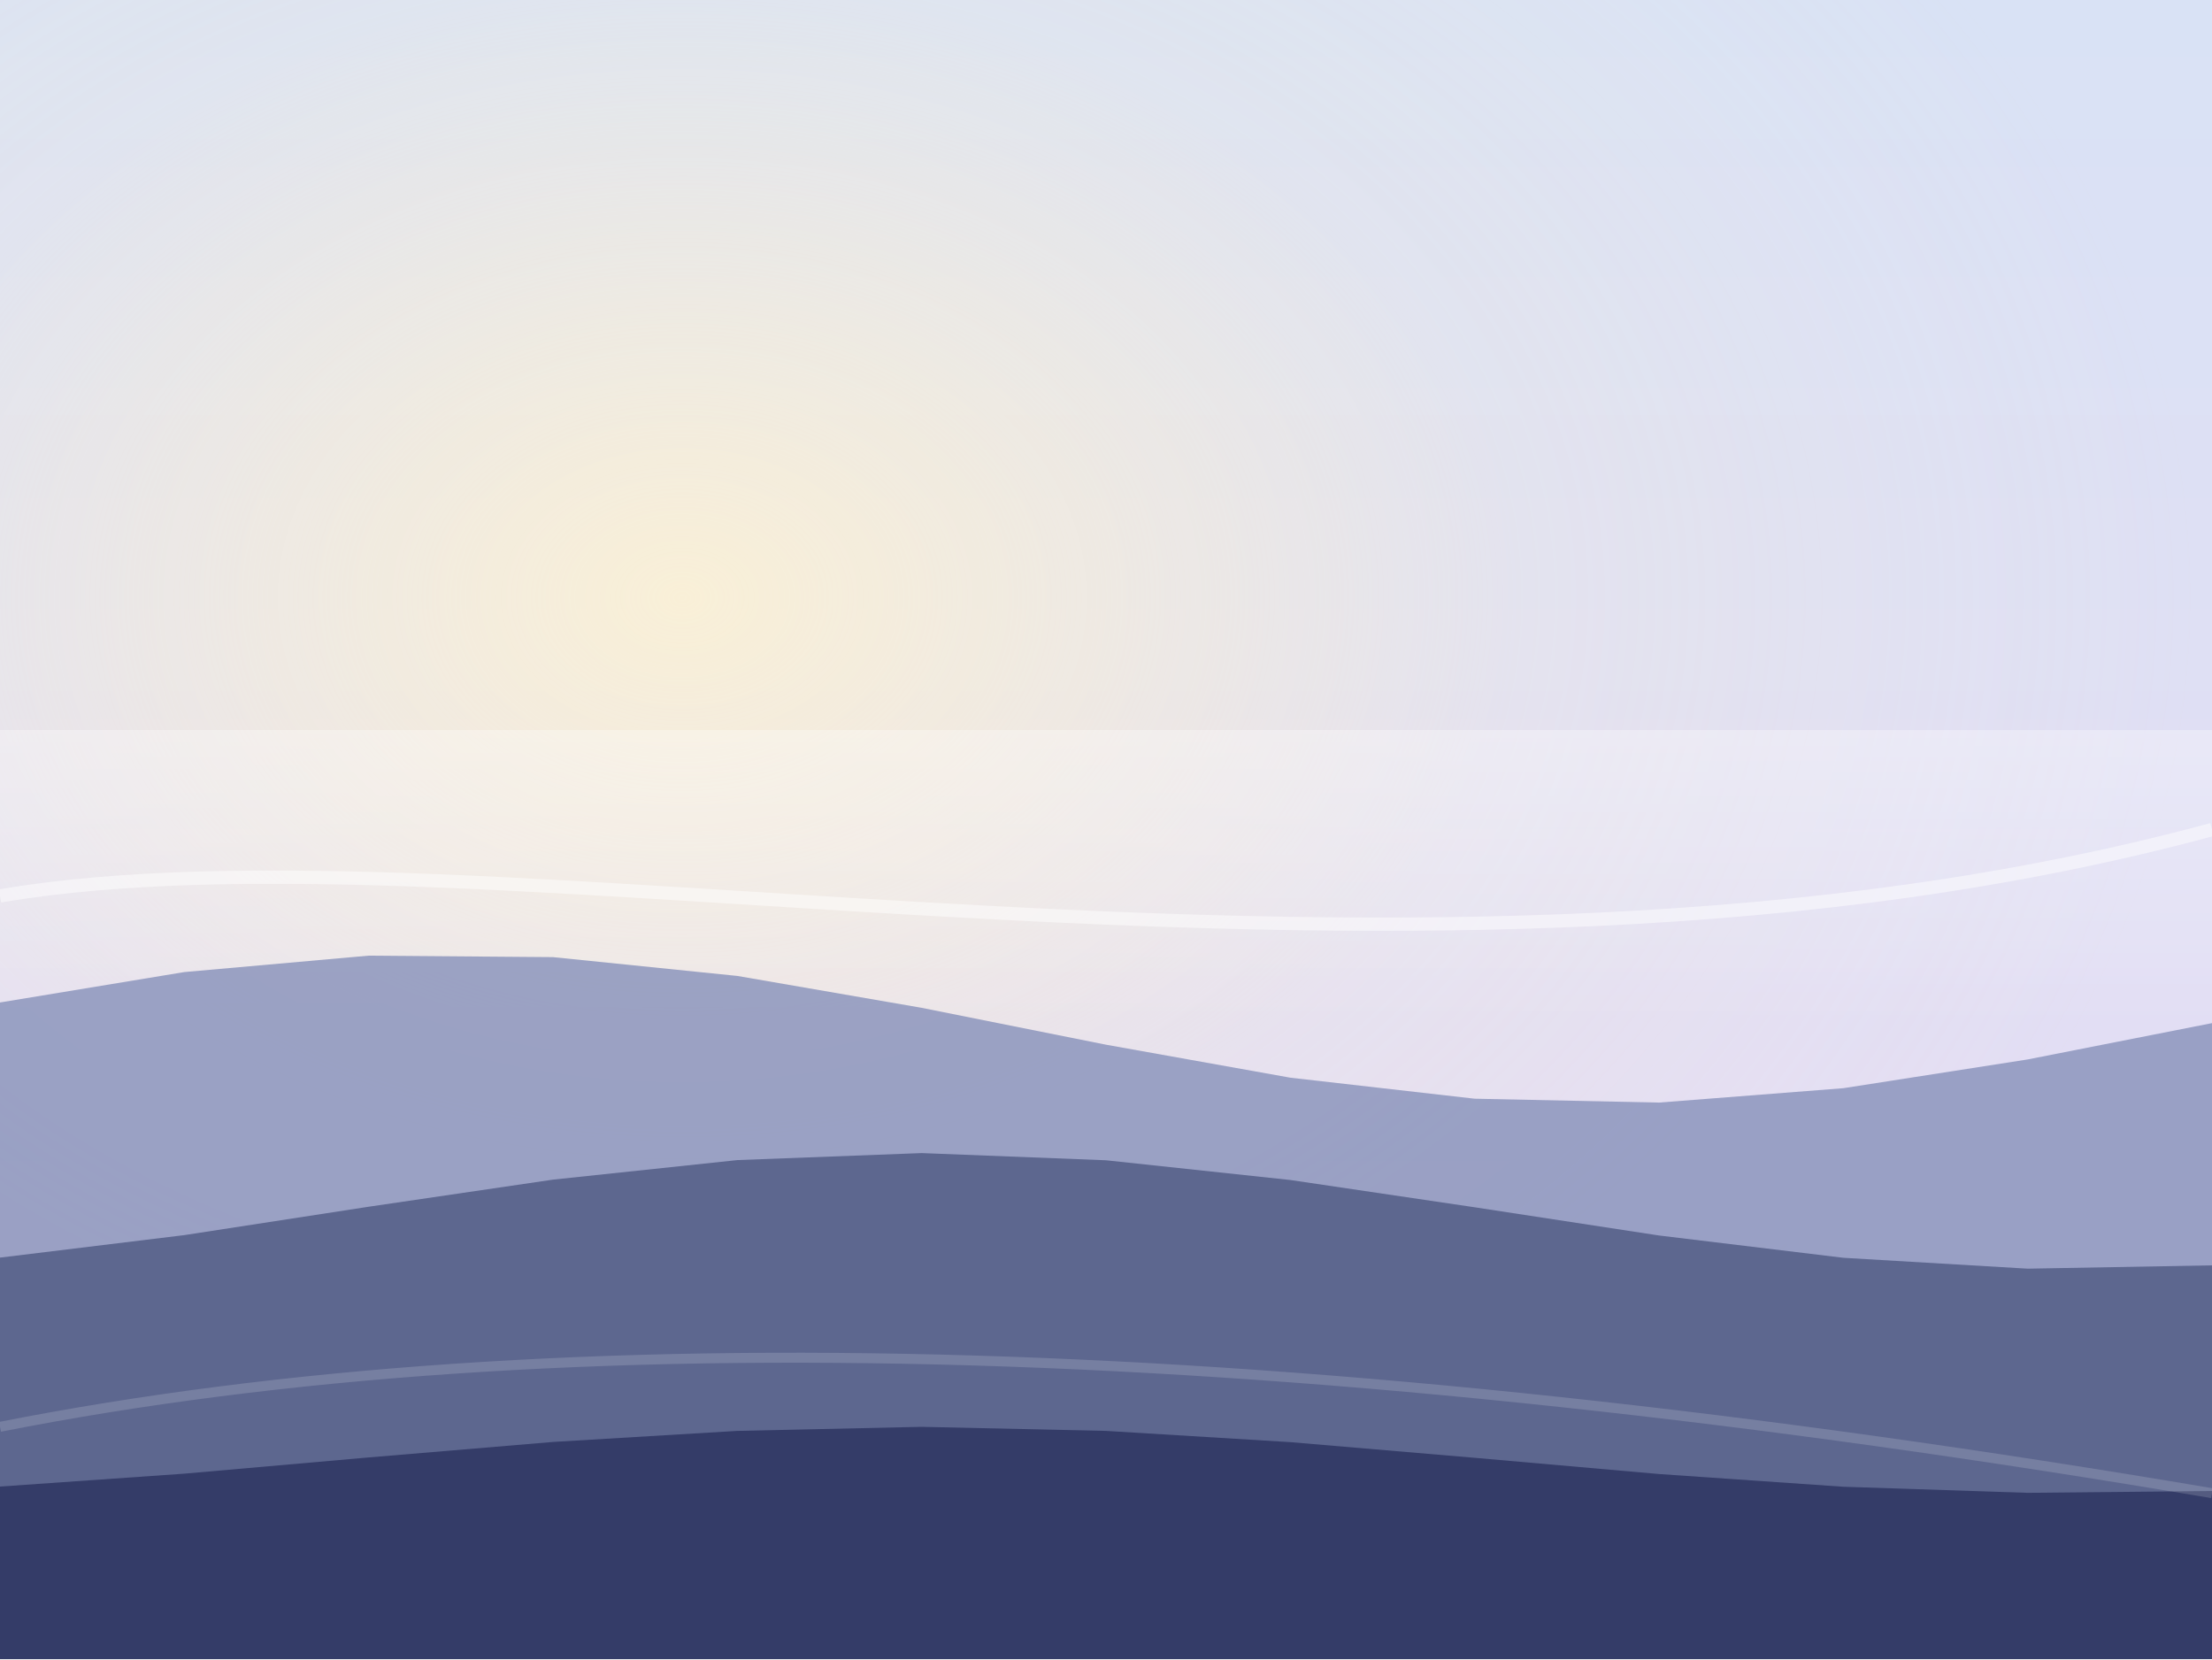
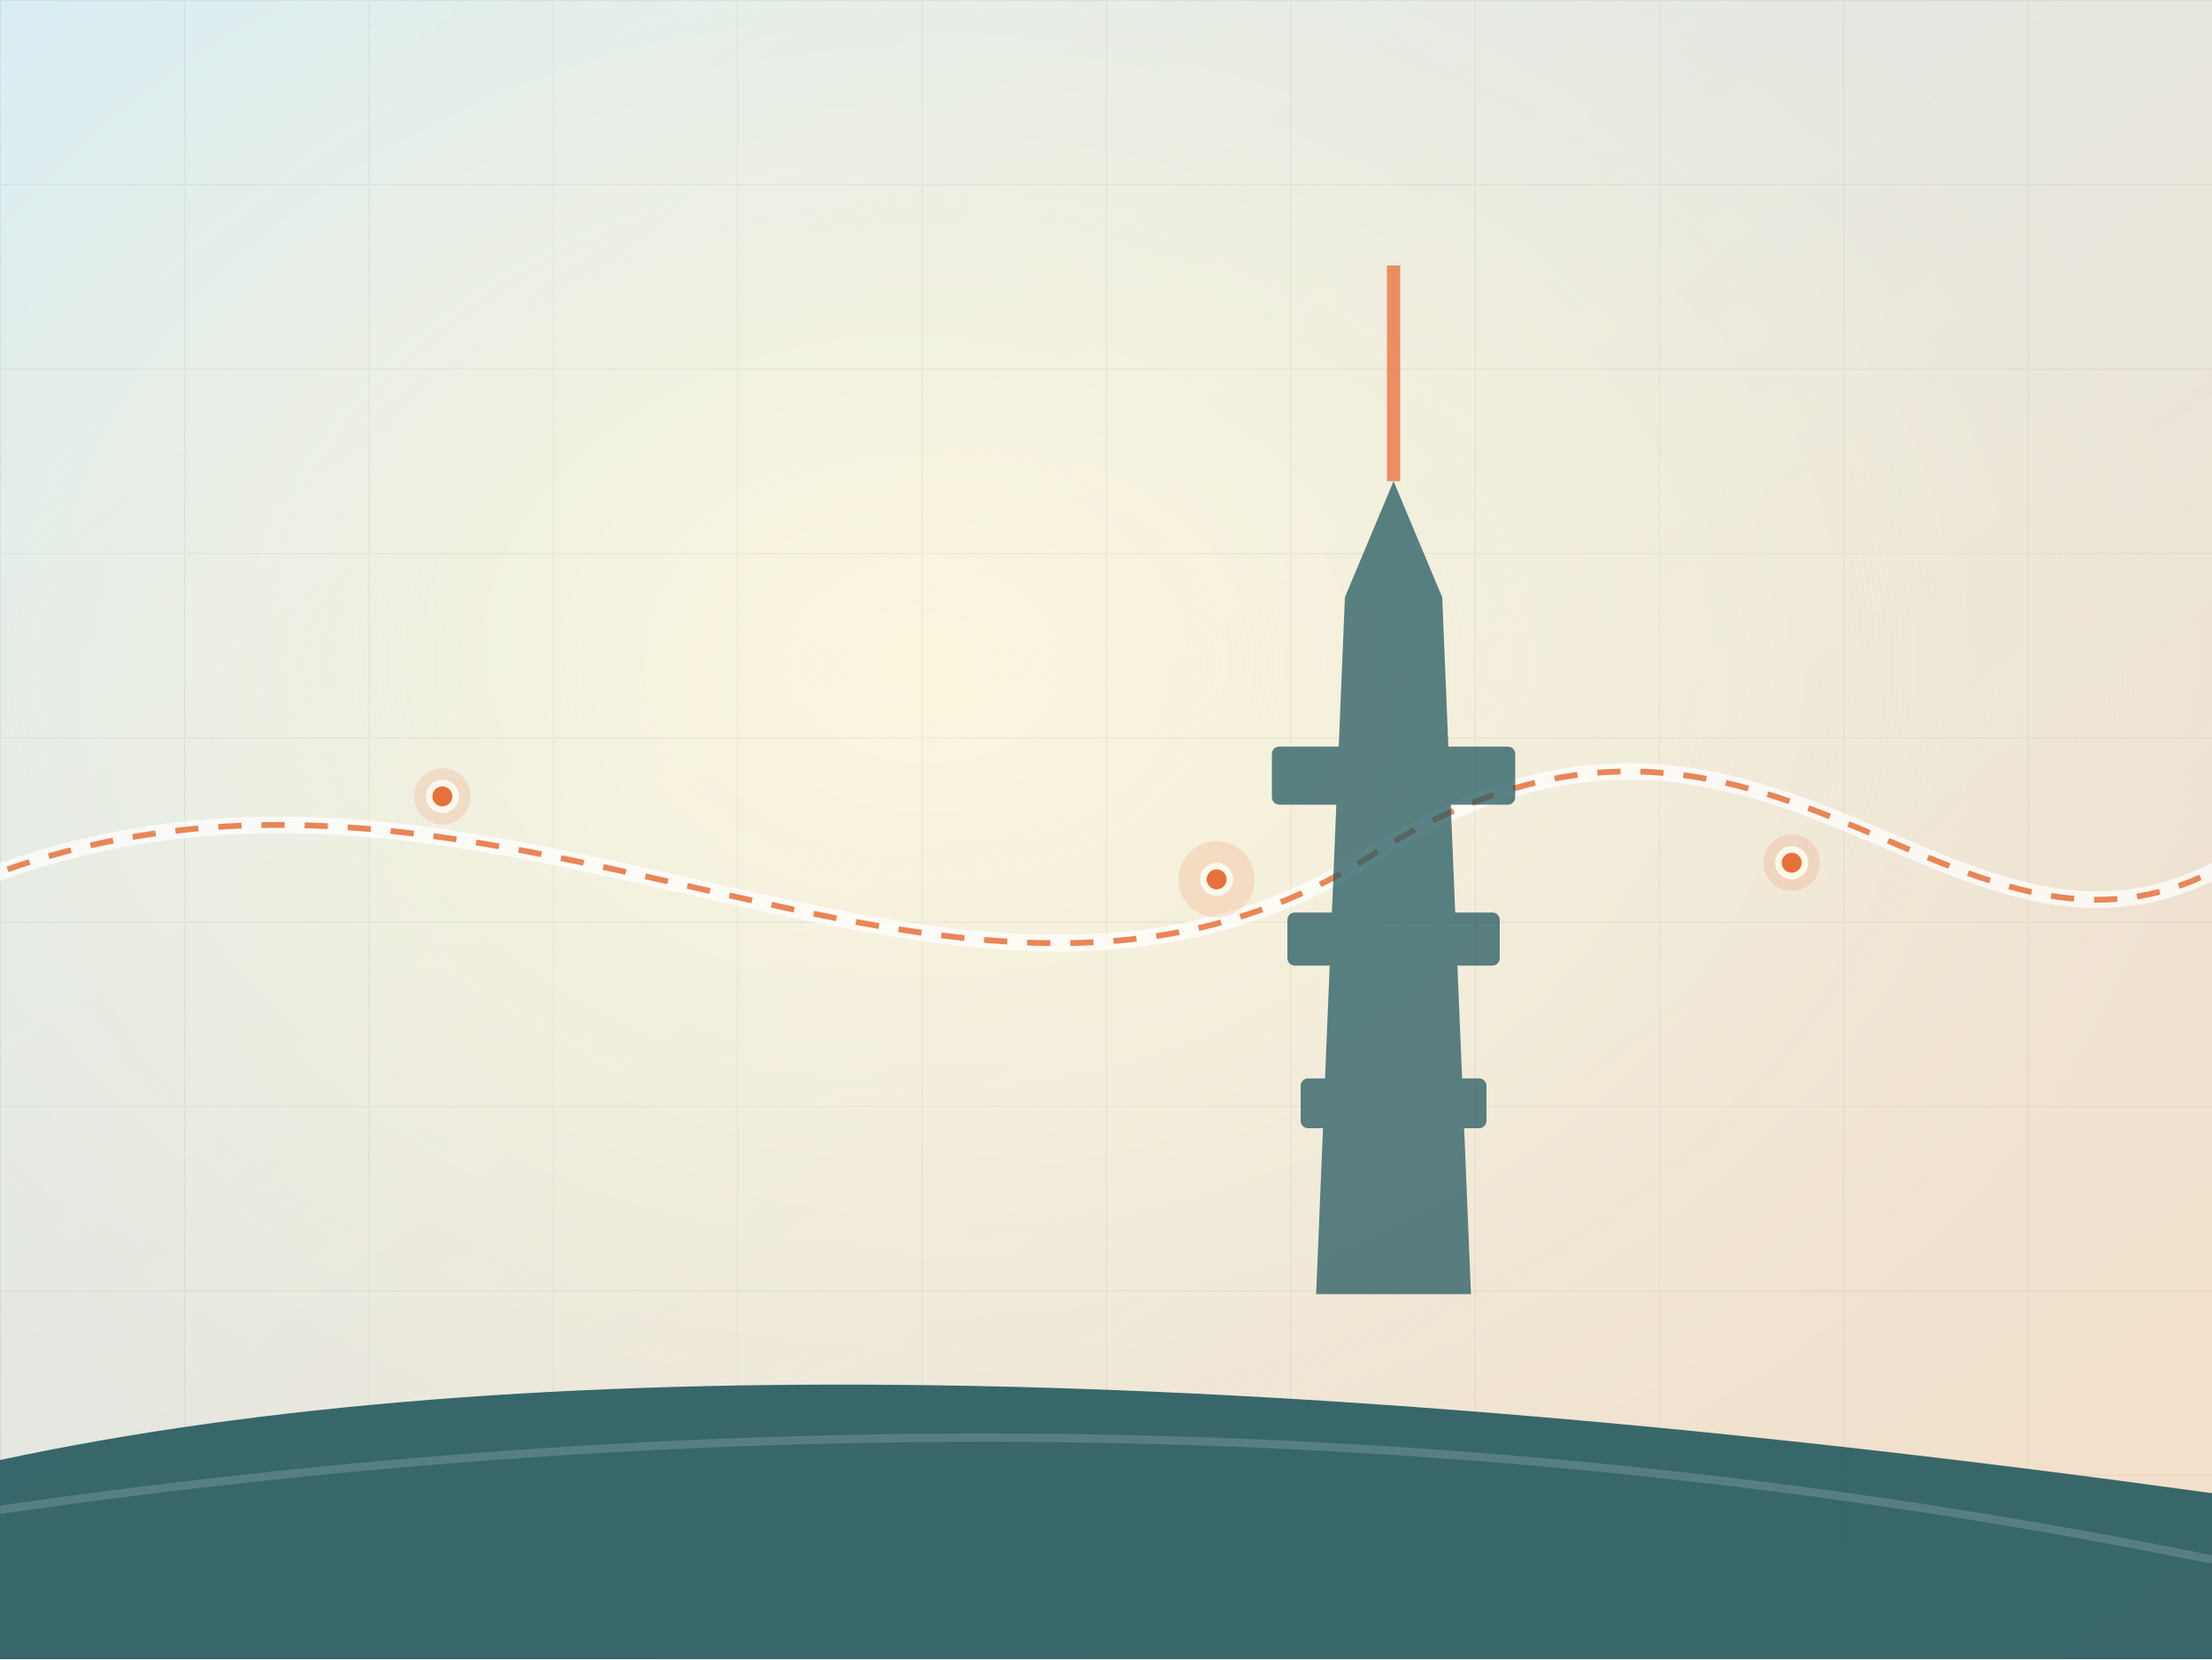
- <svg xmlns="http://www.w3.org/2000/svg" viewBox="0 0 1200 900" width="1200" height="900" role="img" aria-label="여행 사진 자리표시자">
+ <svg xmlns="http://www.w3.org/2000/svg" viewBox="0 0 1200 900" width="1200" height="900" role="img" aria-label="여행 기록 일러스트레이션">
  <defs>
-     <linearGradient id="sky" x1="0" y1="0" x2="0" y2="1">
-       <stop offset="0%" stop-color="#d9e2f5" />
-       <stop offset="100%" stop-color="#e8dcf3" />
+     <linearGradient id="sky" x1="0" y1="0" x2="1" y2="1">
+       <stop offset="0%" stop-color="#d8edf4" />
+       <stop offset="100%" stop-color="#f6dfc7" />
    </linearGradient>
-     <radialGradient id="glow" cx="31%" cy="36%" r="68%">
-       <stop offset="0%" stop-color="#fff3d1" stop-opacity="0.82" />
-       <stop offset="55%" stop-color="#fff3d1" stop-opacity="0.16" />
-       <stop offset="100%" stop-color="#fff3d1" stop-opacity="0" />
+     <radialGradient id="light" cx="42%" cy="40%" r="58%">
+       <stop offset="0%" stop-color="#fff8dd" stop-opacity="0.86" />
+       <stop offset="100%" stop-color="#fff8dd" stop-opacity="0" />
    </radialGradient>
-     <linearGradient id="haze" x1="0" y1="0" x2="0" y2="1">
-       <stop offset="0%" stop-color="#ffffff" stop-opacity="0.3" />
-       <stop offset="100%" stop-color="#ffffff" stop-opacity="0" />
-     </linearGradient>
+     <pattern id="grid" width="100" height="100" patternUnits="userSpaceOnUse">
+       <path d="M 100 0 L 0 0 0 100" fill="none" stroke="#285c62" stroke-opacity="0.08" stroke-width="1" />
+     </pattern>
+     <filter id="soft">
+       <feGaussianBlur stdDeviation="12" />
+     </filter>
  </defs>
  <rect width="1200" height="900" fill="url(#sky)" />
-   <rect width="1200" height="900" fill="url(#glow)" />
-   <rect y="396.0" width="1200" height="162.0" fill="url(#haze)" />
-   <path d="M0 486.0 C 264.0 441.0, 768.0 567.0, 1200 450.0" fill="none" stroke="#ffffff" stroke-opacity="0.48" stroke-width="7.2" />
-   <polygon points="0.0,543.8 100.0,527.3 200.0,518.4 300.0,519.2 400.0,529.4 500.0,546.7 600.0,566.7 700.0,584.6 800.0,596.0 900.0,598.1 1000.0,590.3 1100.0,574.7 1200.0,555.0 1200,900 0,900" fill="#8993bb" opacity="0.82" />
-   <polygon points="0.0,682.2 100.0,670.0 200.0,654.6 300.0,639.9 400.0,629.3 500.0,625.5 600.0,629.4 700.0,640.1 800.0,654.9 900.0,670.2 1000.0,682.3 1100.0,688.2 1200.0,686.4 1200,900 0,900" fill="#5d678f" />
-   <polygon points="0.0,806.4 100.0,799.4 200.0,790.6 300.0,782.2 400.0,776.2 500.0,774.0 600.0,776.2 700.0,782.3 800.0,790.8 900.0,799.6 1000.0,806.5 1100.0,809.8 1200.0,808.8 1200,900 0,900" fill="#343c68" />
-   <path d="M0 774.0 Q 456.0 684.0 1200 810.0" fill="none" stroke="#ffffff" stroke-opacity="0.16" stroke-width="5.4" />
+   <rect width="1200" height="900" fill="url(#light)" />
+   <rect width="1200" height="900" fill="url(#grid)" />
+   <path d="M -60 500 C 240 338, 504 617, 744 464 S 1080 608, 1260 428" fill="none" stroke="#ffffff" stroke-opacity="0.72" stroke-width="9" />
+   <path d="M -60 500 C 240 338, 504 617, 744 464 S 1080 608, 1260 428" fill="none" stroke="#e8703a" stroke-opacity="0.84" stroke-width="3.15" stroke-dasharray="12.6 10.8" />
+   <g transform="translate(756 144)" fill="#285c62" opacity="0.76">
+     <path d="M-42 558 L-26.4 180 L0 117 L26.4 180 L42 558Z" />
+     <rect x="-66" y="261" width="132" height="31.5" rx="4" />
+     <rect x="-57.6" y="351" width="115.2" height="28.8" rx="4" />
+     <rect x="-50.4" y="441" width="100.8" height="27" rx="4" />
+     <path d="M0 117V0" stroke="#e8703a" stroke-width="7.2" />
+   </g>
+   <g transform="translate(240 432)">
+     <circle r="15.3" fill="#e8703a" fill-opacity="0.16" />
+     <circle r="7.2" fill="#e8703a" stroke="#fff8ec" stroke-width="3.6" />
+   </g>
+   <g transform="translate(660 477)">
+     <circle r="20.7" fill="#e8703a" fill-opacity="0.16" />
+     <circle r="7.2" fill="#e8703a" stroke="#fff8ec" stroke-width="3.6" />
+   </g>
+   <g transform="translate(972 468)">
+     <circle r="15.3" fill="#e8703a" fill-opacity="0.16" />
+     <circle r="7.2" fill="#e8703a" stroke="#fff8ec" stroke-width="3.6" />
+   </g>
+   <path d="M0 792 Q 420 702 1200 810 V900 H0Z" fill="#285c62" opacity="0.92" />
+   <path d="M0 819 Q 624 729 1200 846" fill="none" stroke="#fff" stroke-opacity="0.16" stroke-width="4.5" />
</svg>
